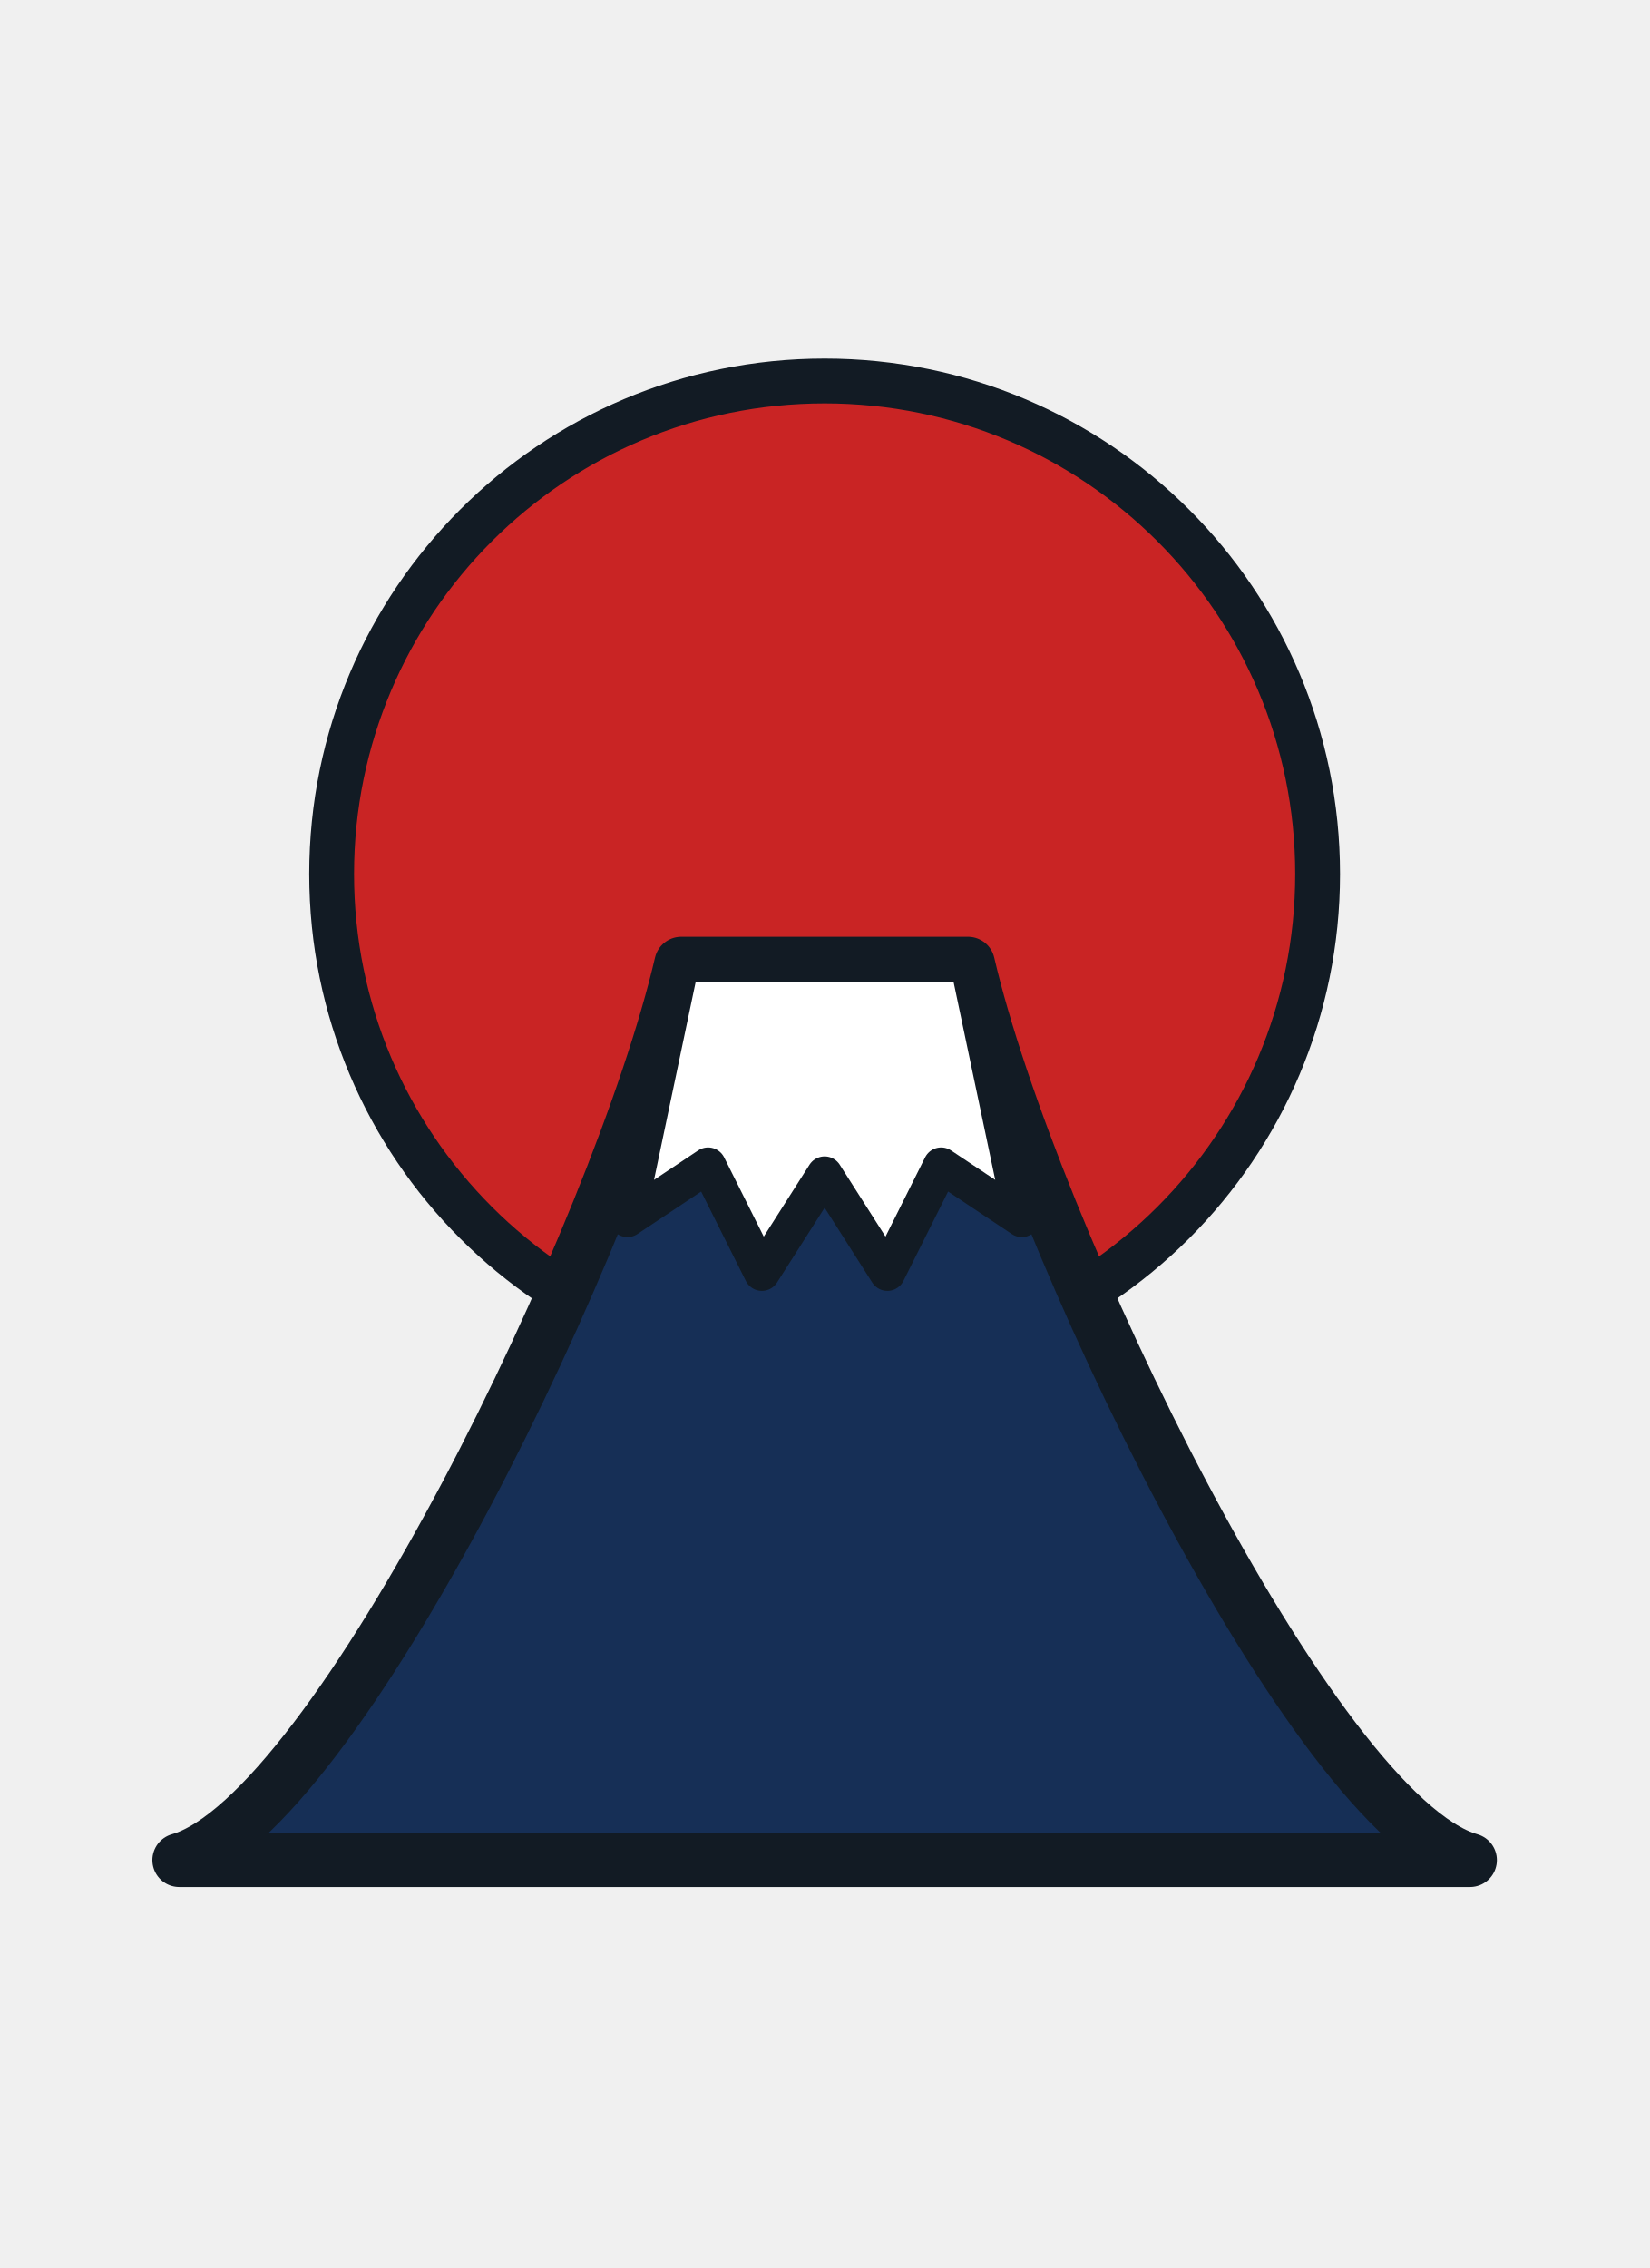
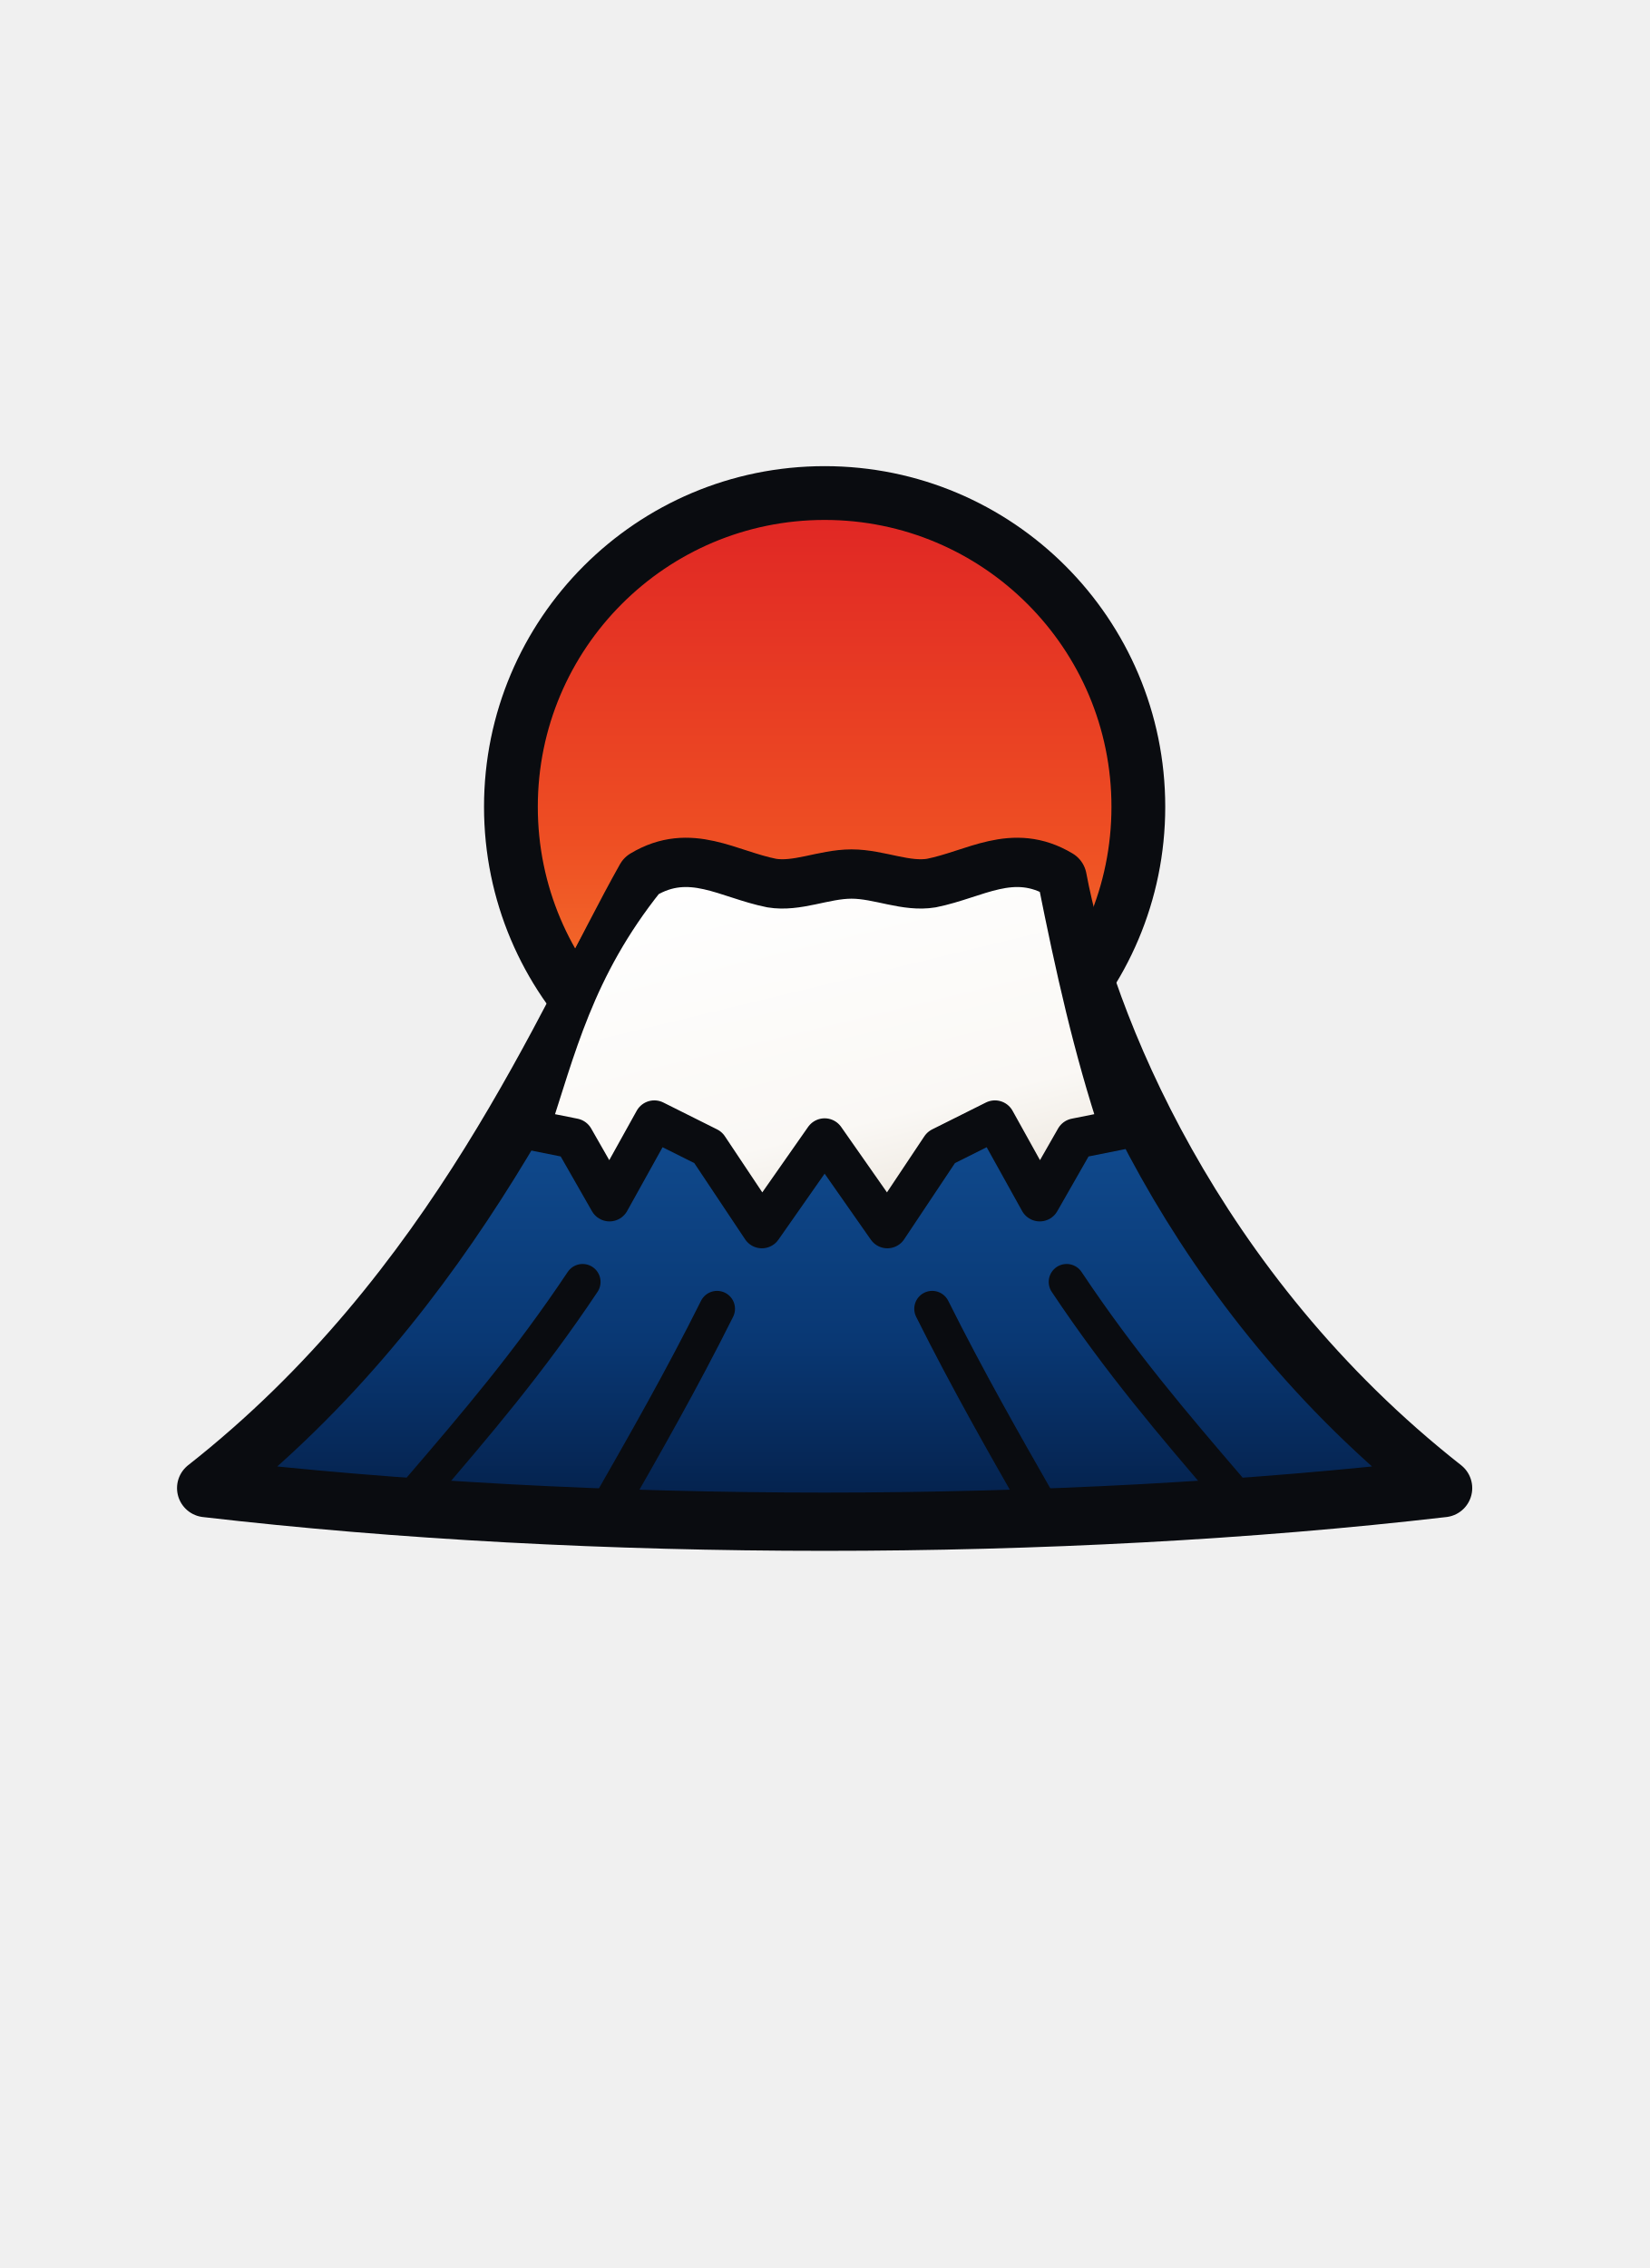
<svg xmlns="http://www.w3.org/2000/svg" width="368" height="506" viewBox="0 0 368 506">
  <g stroke-linecap="round" stroke-linejoin="round">
-     <circle cx="184" cy="195" r="110" fill="#c92424" stroke="#121b24" stroke-width="10" />
-     <path d="M40 415 C75 405 138 275 152 215 H216 C230 275 293 405 328 415 Z" fill="#162f56" stroke="#121b24" stroke-width="12" />
-     <path d="M152 215 H216 L228 272 L210 260 L198 284 L184 262 L170 284 L158 260 L140 272 Z" fill="#ffffff" stroke="#121b24" stroke-width="8" />
+     <defs>
+       <linearGradient id="sun_gradient" x1="0.5" y1="0" x2="0.5" y2="1">
+         <stop offset="0%" stop-color="#df2424" />
+         <stop offset="55%" stop-color="#ee4e23" />
+         <stop offset="100%" stop-color="#f88832" />
+       </linearGradient>
+       <linearGradient id="mountain_body" x1="0.5" y1="0.3" x2="0.5" y2="1">
+         <stop offset="0%" stop-color="#125096" />
+         <stop offset="60%" stop-color="#093874" />
+         <stop offset="100%" stop-color="#041f48" />
+       </linearGradient>
+       <linearGradient id="snow_glaze" x1="0.3" y1="0" x2="0.7" y2="1">
+         <stop offset="0%" stop-color="#ffffff" />
+         <stop offset="70%" stop-color="#faf8f5" />
+         <stop offset="100%" stop-color="#ebe4da" />
+       </linearGradient>
+     </defs>
+     <circle cx="184" cy="180" r="70" fill="url(#sun_gradient)" stroke="#0a0c10" stroke-width="12" />
+     <path d="M144 196              C154 190 162 196 172 198              C178 199 184 196 190 196              C196 196 202 199 208 198              C218 196 226 190 236 196              C242 228 266 288 322 332              C236 342 132 342 46 332              C102 288 126 228 144 196 Z" fill="url(#mountain_body)" stroke="#0a0c10" stroke-width="13" stroke-linejoin="round" stroke-linecap="round" />
+     <path d="M144 196              C154 190 162 196 172 198              C178 199 184 196 190 196              C196 196 202 199 208 198              C218 196 226 190 236 196              C240 216 244 234 250 252              L240 254              L232 268              L222 250              L210 256              L198 274              L184 254              L170 274              L158 256              L146 250              L136 268              L128 254              L118 252              C124 234 128 216 144 196 Z" fill="url(#snow_glaze)" stroke="#0a0c10" stroke-width="9" stroke-linejoin="round" />
+     <path d="M94 332 C106 318 118 304 130 286" fill="none" stroke="#0a0c10" stroke-width="8" stroke-linecap="round" />
+     <path d="M136 336 C144 322 152 308 160 292" fill="none" stroke="#0a0c10" stroke-width="8" stroke-linecap="round" />
+     <path d="M232 336 C224 322 216 308 208 292" fill="none" stroke="#0a0c10" stroke-width="8" stroke-linecap="round" />
+     <path d="M274 332 C262 318 250 304 238 286" fill="none" stroke="#0a0c10" stroke-width="8" stroke-linecap="round" />
  </g>
</svg>
